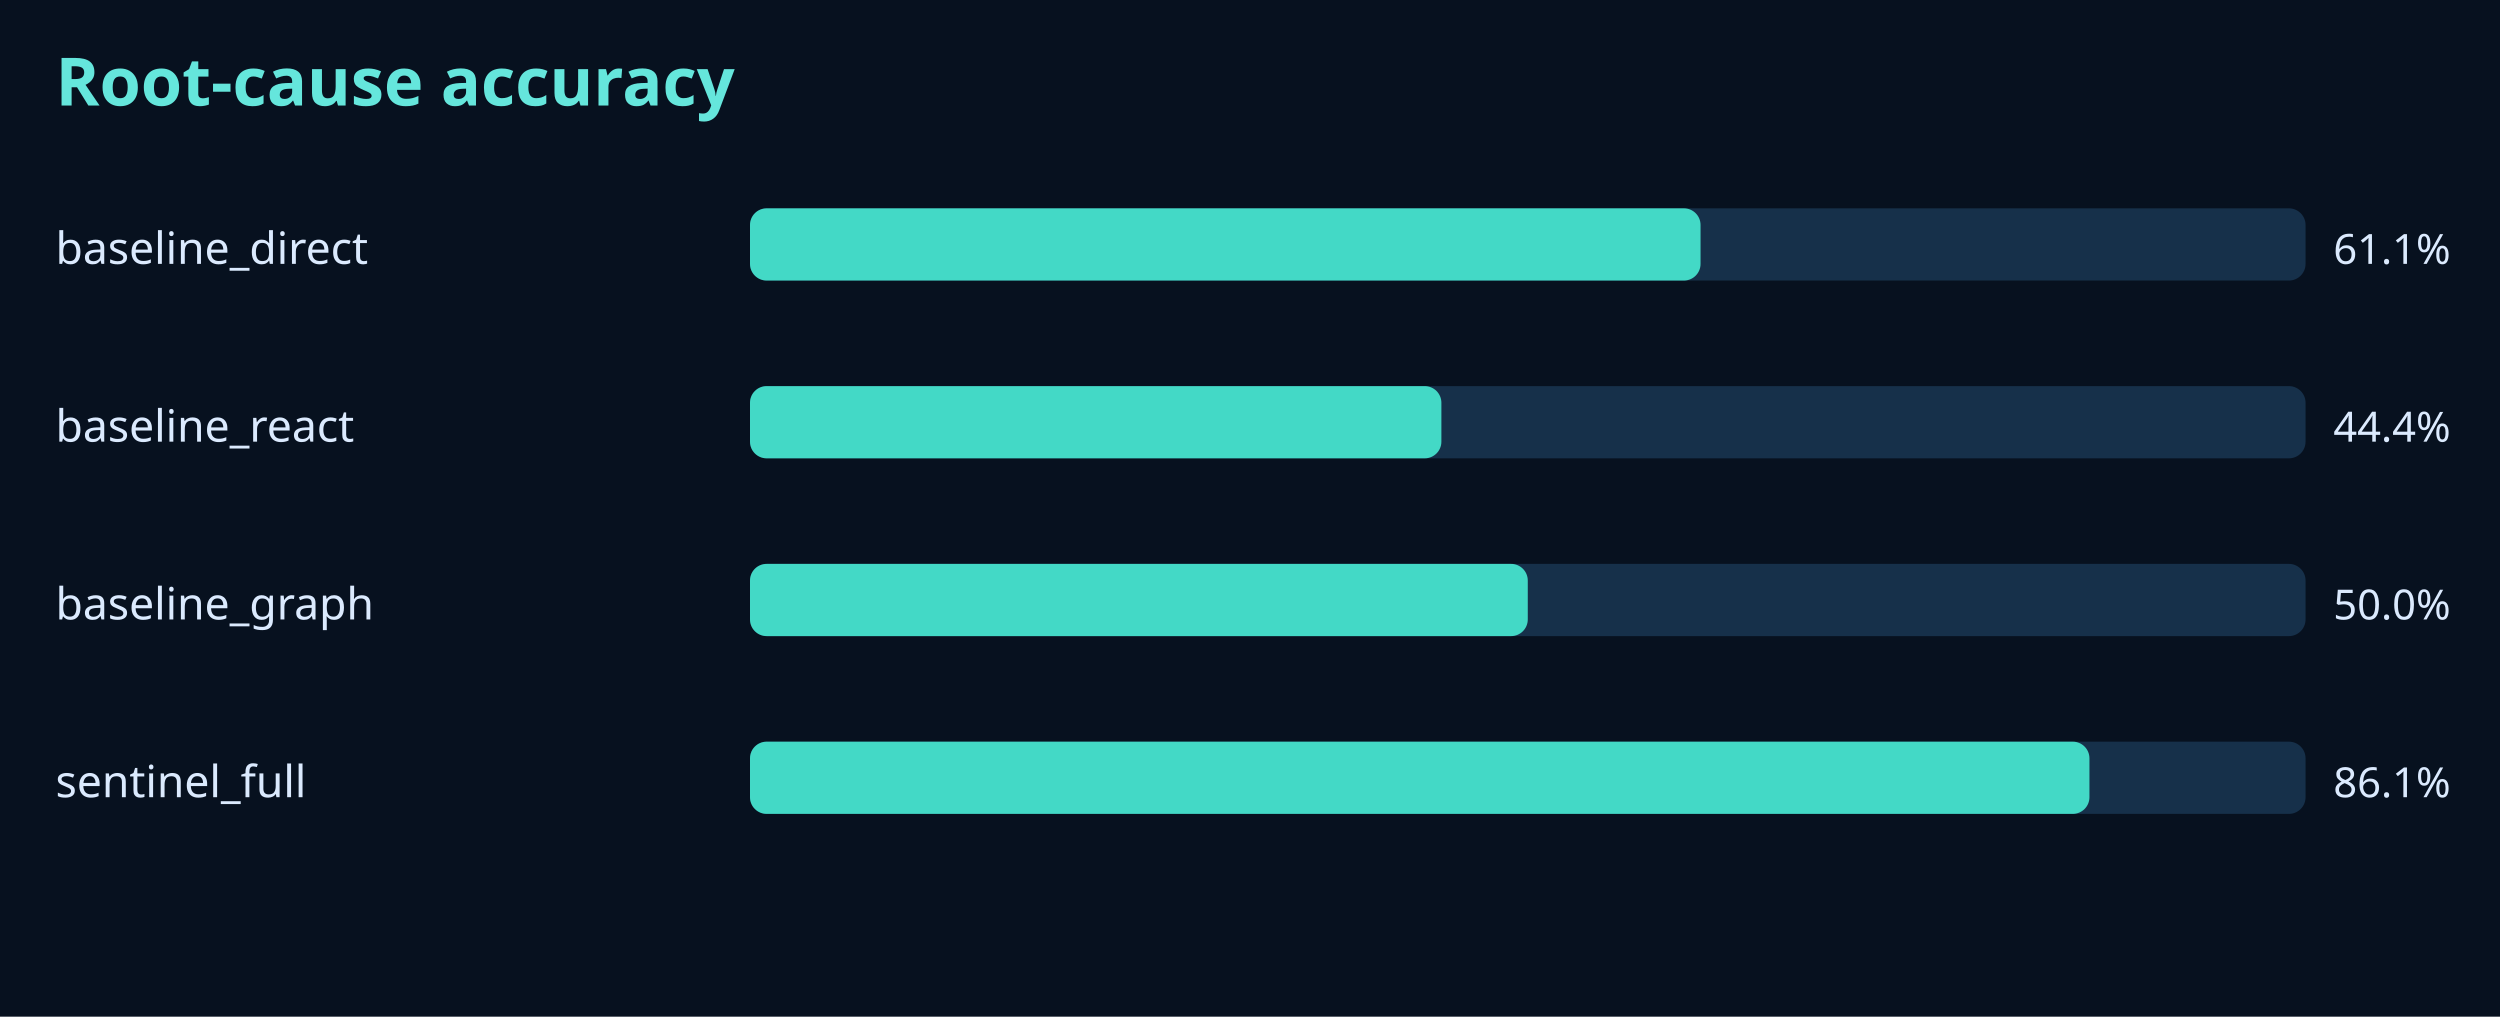
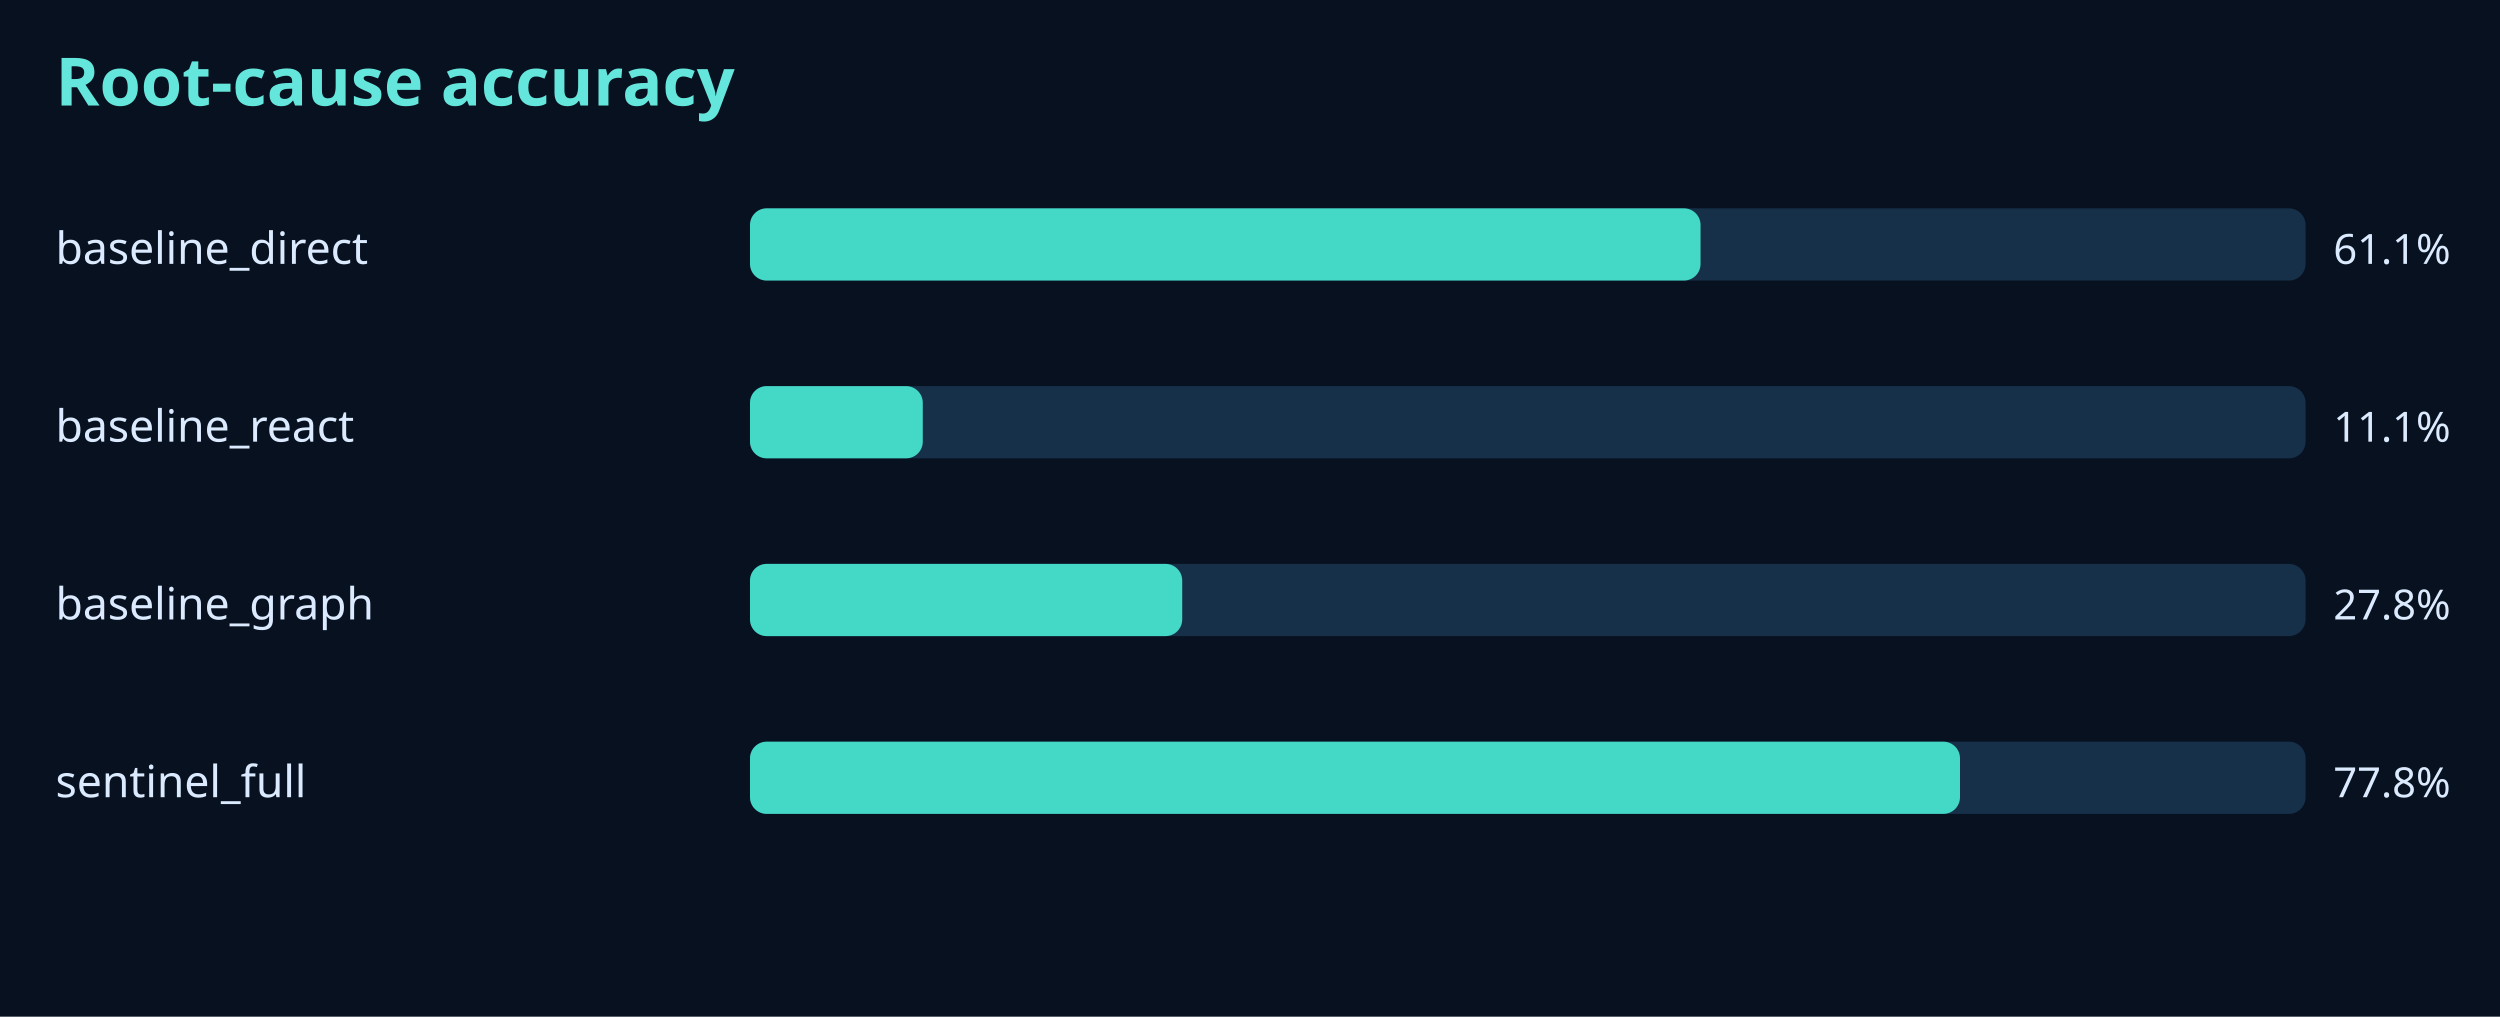
<svg xmlns="http://www.w3.org/2000/svg" width="900" height="366" viewBox="0 0 900 366">
  <rect width="100%" height="100%" fill="#07111f" />
  <text x="20" y="38" fill="#65e6dc" font-family="system-ui" font-size="24" font-weight="700">Root-cause accuracy</text>
  <g font-family="system-ui">
    <text x="20" y="95" fill="#dbeafe" font-size="16">baseline_direct</text>
    <rect x="270" y="75" width="560" height="26" rx="6" fill="#16304a" />
    <rect x="270" y="75" width="342.2" height="26" rx="6" fill="#43d9c6" />
    <text x="840" y="95" fill="#dbeafe" font-size="15">61.1%</text>
    <text x="20" y="159" fill="#dbeafe" font-size="16">baseline_react</text>
    <rect x="270" y="139" width="560" height="26" rx="6" fill="#16304a" />
-     <rect x="270" y="139" width="248.9" height="26" rx="6" fill="#43d9c6" />
-     <text x="840" y="159" fill="#dbeafe" font-size="15">44.4%</text>
+     <rect x="270" y="139" width="62.2" height="26" rx="6" fill="#43d9c6" />
+     <text x="840" y="159" fill="#dbeafe" font-size="15">11.1%</text>
    <text x="20" y="223" fill="#dbeafe" font-size="16">baseline_graph</text>
    <rect x="270" y="203" width="560" height="26" rx="6" fill="#16304a" />
-     <rect x="270" y="203" width="280.0" height="26" rx="6" fill="#43d9c6" />
-     <text x="840" y="223" fill="#dbeafe" font-size="15">50.0%</text>
+     <rect x="270" y="203" width="155.6" height="26" rx="6" fill="#43d9c6" />
+     <text x="840" y="223" fill="#dbeafe" font-size="15">27.8%</text>
    <text x="20" y="287" fill="#dbeafe" font-size="16">sentinel_full</text>
    <rect x="270" y="267" width="560" height="26" rx="6" fill="#16304a" />
-     <rect x="270" y="267" width="482.2" height="26" rx="6" fill="#43d9c6" />
-     <text x="840" y="287" fill="#dbeafe" font-size="15">86.1%</text>
+     <rect x="270" y="267" width="435.6" height="26" rx="6" fill="#43d9c6" />
+     <text x="840" y="287" fill="#dbeafe" font-size="15">77.8%</text>
  </g>
</svg>
